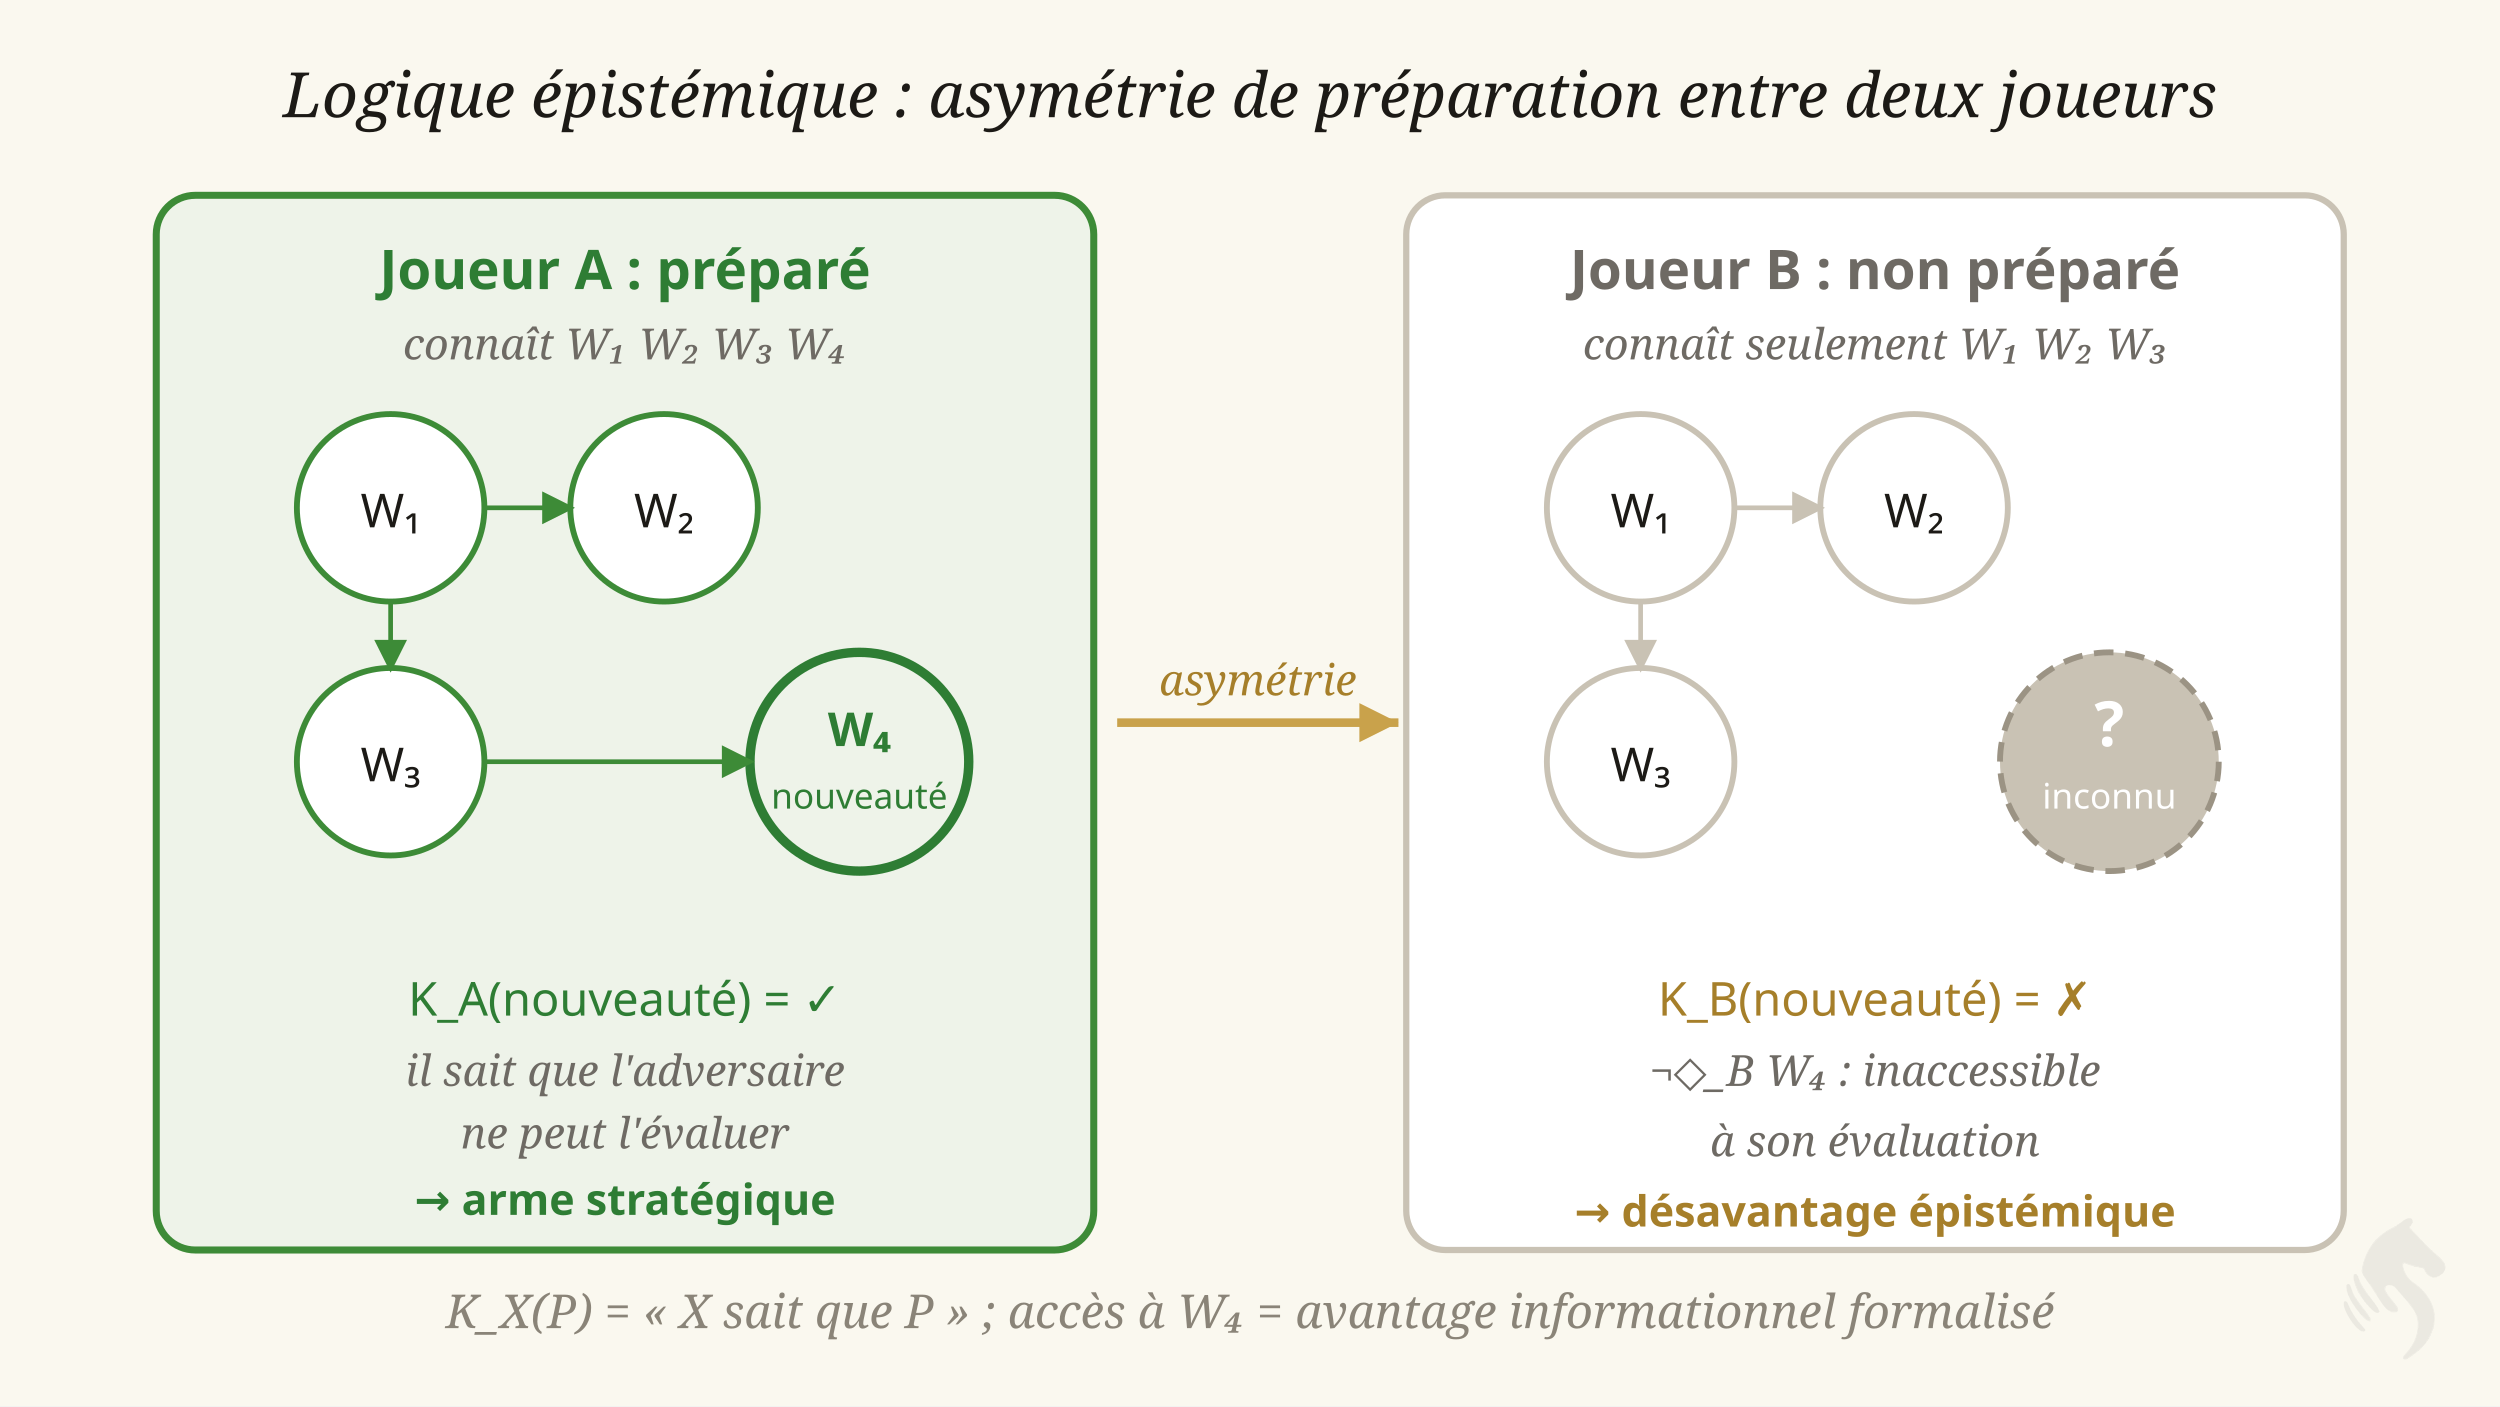
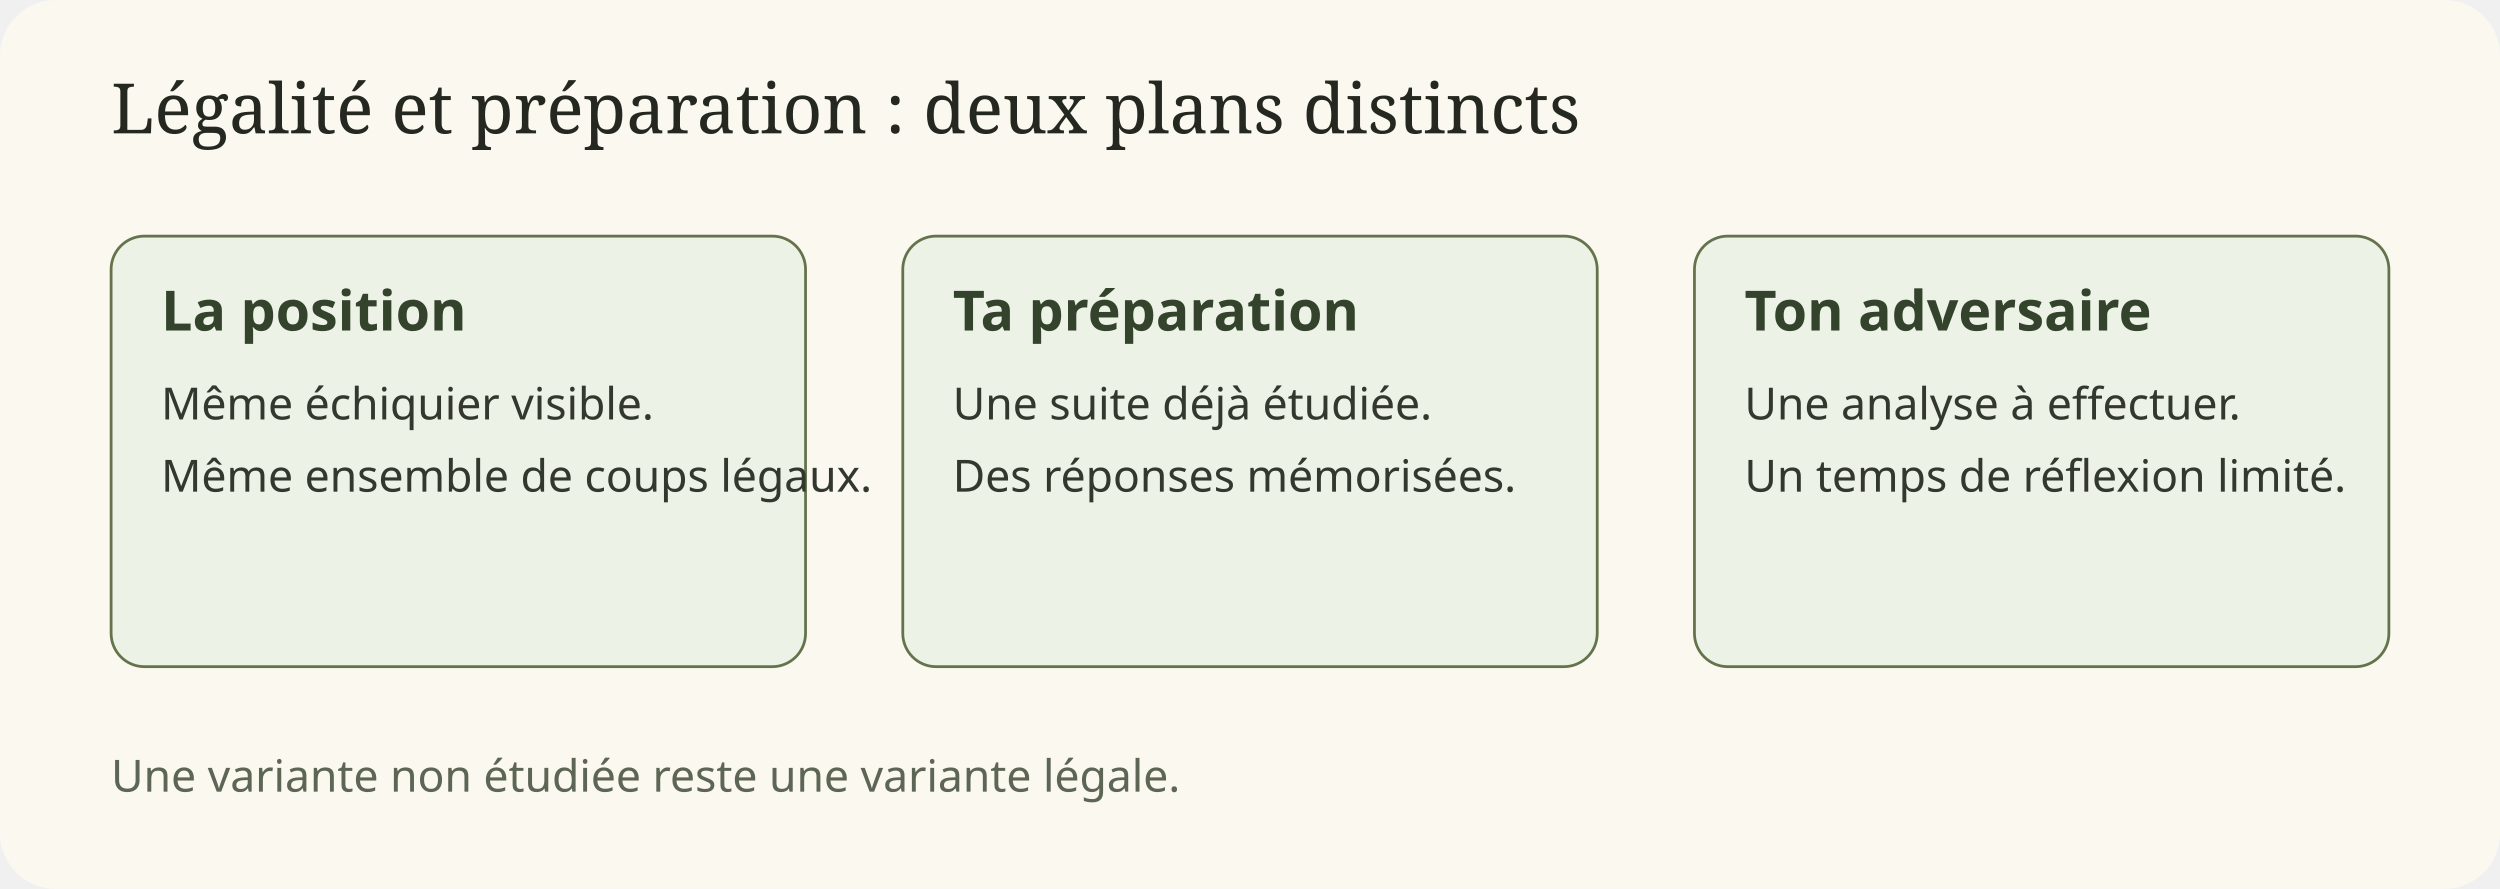
- <svg xmlns="http://www.w3.org/2000/svg" width="640" height="360" viewBox="0 0 640 360" role="img" aria-labelledby="lm3">
-   <rect width="640" height="360" fill="#faf8ef" />
-   <text x="320" y="30" text-anchor="middle" font-family="Georgia, serif" font-size="16" font-style="italic" fill="#1c1a16">Logique épistémique : asymétrie de préparation entre deux joueurs</text>
-   <rect x="40" y="50" width="240" height="270" rx="10" fill="#eef3e9" stroke="#3d8b37" stroke-width="1.8" />
-   <text x="160" y="74" text-anchor="middle" font-family="system-ui, sans-serif" font-size="14" font-weight="700" fill="#2e7d34">Joueur A : préparé</text>
-   <text x="160" y="92" text-anchor="middle" font-family="Georgia, serif" font-size="11" font-style="italic" fill="#6e6a64">connaît W₁ W₂ W₃ W₄</text>
-   <circle cx="100" cy="130" r="24" fill="#fff" stroke="#3d8b37" stroke-width="1.5" />
-   <text x="100" y="135" text-anchor="middle" font-family="system-ui, sans-serif" font-size="12" fill="#1c1a16">W₁</text>
-   <circle cx="170" cy="130" r="24" fill="#fff" stroke="#3d8b37" stroke-width="1.5" />
-   <text x="170" y="135" text-anchor="middle" font-family="system-ui, sans-serif" font-size="12" fill="#1c1a16">W₂</text>
-   <circle cx="100" cy="195" r="24" fill="#fff" stroke="#3d8b37" stroke-width="1.5" />
-   <text x="100" y="200" text-anchor="middle" font-family="system-ui, sans-serif" font-size="12" fill="#1c1a16">W₃</text>
-   <circle cx="220" cy="195" r="28" fill="#eef3e9" stroke="#2e7d34" stroke-width="2.4" />
-   <text x="220" y="191" text-anchor="middle" font-family="system-ui, sans-serif" font-size="12" font-weight="700" fill="#2e7d34">W₄</text>
-   <text x="220" y="207" text-anchor="middle" font-family="system-ui, sans-serif" font-size="9" fill="#2e7d34">nouveauté</text>
-   <line x1="124" y1="130" x2="146" y2="130" stroke="#3d8b37" stroke-width="1.2" marker-end="url(#arr)" />
-   <line x1="100" y1="154" x2="100" y2="171" stroke="#3d8b37" stroke-width="1.2" marker-end="url(#arr)" />
-   <line x1="124" y1="195" x2="192" y2="195" stroke="#3d8b37" stroke-width="1.2" marker-end="url(#arr)" />
-   <text x="160" y="260" text-anchor="middle" font-family="system-ui, sans-serif" font-size="12" fill="#2e7d34">K_A(nouveauté) = ✓</text>
-   <text x="160" y="278" text-anchor="middle" font-family="Georgia, serif" font-size="11" font-style="italic" fill="#6e6a64">il sait que l'adversaire</text>
-   <text x="160" y="294" text-anchor="middle" font-family="Georgia, serif" font-size="11" font-style="italic" fill="#6e6a64">ne peut l'évaluer</text>
-   <text x="160" y="311" text-anchor="middle" font-family="system-ui, sans-serif" font-size="11" font-weight="700" fill="#2e7d34">→ arme stratégique</text>
-   <rect x="360" y="50" width="240" height="270" rx="10" fill="#fff" stroke="#c9c2b4" stroke-width="1.6" />
-   <text x="480" y="74" text-anchor="middle" font-family="system-ui, sans-serif" font-size="14" font-weight="700" fill="#6e6a64">Joueur B : non préparé</text>
-   <text x="480" y="92" text-anchor="middle" font-family="Georgia, serif" font-size="11" font-style="italic" fill="#6e6a64">connaît seulement W₁ W₂ W₃</text>
-   <circle cx="420" cy="130" r="24" fill="#fff" stroke="#c9c2b4" stroke-width="1.5" />
-   <text x="420" y="135" text-anchor="middle" font-family="system-ui, sans-serif" font-size="12" fill="#1c1a16">W₁</text>
-   <circle cx="490" cy="130" r="24" fill="#fff" stroke="#c9c2b4" stroke-width="1.5" />
-   <text x="490" y="135" text-anchor="middle" font-family="system-ui, sans-serif" font-size="12" fill="#1c1a16">W₂</text>
-   <circle cx="420" cy="195" r="24" fill="#fff" stroke="#c9c2b4" stroke-width="1.5" />
-   <text x="420" y="200" text-anchor="middle" font-family="system-ui, sans-serif" font-size="12" fill="#1c1a16">W₃</text>
-   <circle cx="540" cy="195" r="28" fill="#c9c2b4" stroke="#9b9384" stroke-width="1.5" stroke-dasharray="5 3" />
-   <text x="540" y="191" text-anchor="middle" font-family="system-ui, sans-serif" font-size="16" font-weight="700" fill="#fff">?</text>
-   <text x="540" y="207" text-anchor="middle" font-family="system-ui, sans-serif" font-size="9" fill="#fff">inconnu</text>
-   <line x1="444" y1="130" x2="466" y2="130" stroke="#c9c2b4" stroke-width="1.2" marker-end="url(#arr2)" />
-   <line x1="420" y1="154" x2="420" y2="171" stroke="#c9c2b4" stroke-width="1.2" marker-end="url(#arr2)" />
-   <text x="480" y="260" text-anchor="middle" font-family="system-ui, sans-serif" font-size="12" fill="#a67f2a">K_B(nouveauté) = ✗</text>
-   <text x="480" y="278" text-anchor="middle" font-family="Georgia, serif" font-size="11" font-style="italic" fill="#6e6a64">¬◇_B W₄ : inaccessible</text>
-   <text x="480" y="296" text-anchor="middle" font-family="Georgia, serif" font-size="11" font-style="italic" fill="#6e6a64">à son évaluation</text>
-   <text x="480" y="314" text-anchor="middle" font-family="system-ui, sans-serif" font-size="11" font-weight="700" fill="#a67f2a">→ désavantage épistémique</text>
-   <line x1="286" y1="185" x2="358" y2="185" stroke="#c9a24b" stroke-width="2.2" />
-   <polygon points="358,185 348,180 348,190" fill="#c9a24b" />
-   <text x="322" y="178" text-anchor="middle" font-family="Georgia, serif" font-size="11" font-style="italic" fill="#a67f2a">asymétrie</text>
-   <defs>
-     <marker id="arr" markerWidth="7" markerHeight="7" refX="6" refY="3.5" orient="auto">
-       <polygon points="0 0, 7 3.5, 0 7" fill="#3d8b37" />
-     </marker>
-     <marker id="arr2" markerWidth="7" markerHeight="7" refX="6" refY="3.5" orient="auto">
-       <polygon points="0 0, 7 3.5, 0 7" fill="#c9c2b4" />
-     </marker>
-   </defs>
-   <text x="320" y="340" text-anchor="middle" font-family="Georgia, serif" font-size="12" font-style="italic" fill="#8a8478">K_X(P) = « X sait que P » ; accès à W₄ = avantage informationnel formalisé</text>
-   <g id="wm" opacity="0.07" transform="translate(600.0,311.9) scale(0.0416)" aria-hidden="true">
-     <g fill="#1e1e1e" fill-rule="evenodd">
-       <path d="M411.5-.5h-16a76 76 0 0 0-24.5 12q-.62-.7-1.5-1l-2 4a4 4 0 0 1-1.5-1 7 7 0 0 1-2.5 3.5 253 253 0 0 0-17 13q-1.42.93-2.5-.5-5.2 7.95-14.5 9a9.4 9.4 0 0 1-4 6q2.3.02 1.5 2A461 461 0 0 1 278.5 73q-13.2 7.95-26 16.5-1.59-1.38 0-3-2.35.35-4 2 .9.98 2 2-92.12 67.08-125.5 177a1316 1316 0 0 0-10 44 51.2 51.2 0 0 0 4.5 31q.1 3.33-2 1l4.5 11q1-2 2 0l5 10 1-1q6 10.95 13 21a651 651 0 0 1 18.5 25 3.4 3.4 0 0 1 1.5-3q21.52 33 43 66 .3 3.4-2.5 1v2a1542 1542 0 0 1 21 32q1 0 1 1a319 319 0 0 0 25 35 160 160 0 0 0 27 25 3.1 3.1 0 0 1 1-3q23.18 14.62 49 5.5 5-2.83 4-8.5-.15-4.6-1.5-9a618 618 0 0 0-55.5-73.5q3-.91 5 1.5a23.5 23.5 0 0 0-7-9q.63 2.4 2 4.5-.17 2.58-1.5.5a364 364 0 0 1-17.5-26.5 50 50 0 0 1-4.5-22.5q.9-4.71 3-9 .63 1.88 2.5 2a7 7 0 0 1 2-3q9.28-8.1 22-8a86 86 0 0 1 23 4.5 11 11 0 0 1 3 4.5q2.58-1.75 5 .5l21.5 23.5q.74 1.95.5 4 3.56 1 6 4a1094 1094 0 0 0 30 34.5l-1 1q3.7 2.7 7.5 5.5a23 23 0 0 1 2 5l5 3a22 22 0 0 0 5.5 8 11.5 11.5 0 0 0 4 4 3.9 3.9 0 0 0-2-3.5q1.7-1.12 3 .5a705 705 0 0 1 42 57.5q-.65 1.46-2 1.5a169 169 0 0 1 10 19 3.8 3.8 0 0 0-.5 4q1 2 2 0 1.4 2.05 2.5 4-.25-2.55.5-5a185 185 0 0 1 11 83q-1 2-2 0a9 9 0 0 0-1.5-4v9a2.3 2.3 0 0 0 1.5-1q.75 10.55-1 21a337 337 0 0 1-18 56l-2.5 3q-1.2-.69-1-2a36 36 0 0 0-4 7 5.2 5.2 0 0 0 3.5-4 4.3 4.3 0 0 1 0 4 350 350 0 0 1-33 52 1108 1108 0 0 1-30 35q-7.17 20.32 13.5 14.5a34 34 0 0 1 6-3 1496 1496 0 0 1 54-37 942 942 0 0 0 29-27q1.25-1.03 2 .5a11 11 0 0 0-3 4q1.35-1.65 2.5 0a29 29 0 0 1 4.5-6 40 40 0 0 0 9-10.5l6-4-1-1a25 25 0 0 1 8.5-7.5q-1.47-2.67 1-5 .22 4.17 2.5 1.5-1.94-3.13 2-4l-1-1q1.48-3.25 4-5.5a8 8 0 0 0-3-1q37.8-53.63 47.5-119 8.4-83.08-38-152a364 364 0 0 0-28-35q-1.03-1.25.5-2 3.58 2.23 2-1l-4-2a5 5 0 0 1-3-.5 484 484 0 0 0-70-58q-.7-.62-1-1.5 1.05-.43 2-1v-3a6 6 0 0 1-5-2q-.66-.1-1 .5 3.72 2.61 0 3-34.57-32.88-46-79.5.2-2.3 2-3v-4q-1.94 5.58-3.5 0-1-9 0-18 2.16-6.4 8.5-8a78 78 0 0 1 22 7.5 403 403 0 0 0 66 18l9 3q-2.45.75-5 .5-1.59 1.6 0 3a16 16 0 0 1 6.5-1 7.3 7.3 0 0 1 2 3q1.38-2.6 3.5-2-1.1-2.32-4-2.5 15.09-2.3 25.5 8.5 5.35 10.23 10 21 12.95 20.94 36.5 28.5-1.88.63-2 2.5a30 30 0 0 0 12.5 3q4.43-.1 8-2 3.2 3.87 5.5-1 1.2.69 1 2a39 39 0 0 0 4.5-2l1 1q.69-1.87-1.5-2.5a12 12 0 0 0 7-3q1.88-1.1 3 .5 2.22-3.62 6-2a8.7 8.7 0 0 1 3-4 41 41 0 0 1 12-6.5l-2-1 5.5-3.5q.62.7 1.5 1 1.82-1.15 0-2.5 1.42-.93 2.5.5a5.8 5.8 0 0 1 .5-4 39 39 0 0 1 6-4.5q-1.55-2.25.5-4.5 3.25-3.5 5-8 1.38-.64 2.5-1-.8-1.05-2-1.5 1.85-5.82 3-11.5v-10h-1q-.85 6-2.5 12-.16-4.46.5-9a63 63 0 0 0-12.5-31 478 478 0 0 0-45.5-44.5q3.06.72 6 2.5-3.15-3.9-7-7.5l1-1q-1.4-1.05-2 .5 1.77 2.4-.5 4a781 781 0 0 1-67.5-65.5l1-.5a29 29 0 0 0 7 6 93 93 0 0 0-14-15 24.5 24.5 0 0 0-9-9.5l1-1a44 44 0 0 0-7-4.5q1.44 2.2 3.5 4 1 1.5 0 3l-72-76q-5.34-7.85 1.5-14.5 1.98-.8 2 1.5a69 69 0 0 1 6-3.5q-1.95-1.94 0-3.5a31 31 0 0 0 6-12q2.05.24 4-.5a79 79 0 0 0-1.5-17.5 94 94 0 0 0-5-10l-1 1a87 87 0 0 0-5.5-3" />
-       <path d="M325.5 44.5q-3.85 1.03-7 3.5a4.2 4.2 0 0 1-4.5-.5q-2.75 2.49-3.5 6-6.97 2.94-14 6-6.75 3.75-13.5 8-.62-.7-1.5-1a37.6 37.6 0 0 1-17 10.5 263 263 0 0 0-12 9.5q-1.59 1.62 0 3 12.8-8.55 26-16.5A461 461 0 0 0 327 46.5q.8-1.98-1.5-2m148 86-21-24a209 209 0 0 1-21-21.5l-8.5-8.5q-4.8-3.3-6-9-9.1-4.3-11.5-13a13 13 0 0 0 3-6q-.02-2.3-2-1.5-6.84 6.65-1.5 14.5l72 76q1-1.5 0-3a20 20 0 0 1-3.5-4m89 86a198 198 0 0 0-17.5-15q.4-2.17-.5-4-3.63-1.2-7-3a26 26 0 0 0-6-6 430 430 0 0 1-27-27.5 2.4 2.4 0 0 0-2-.5 29 29 0 0 1-7-6l-1 .5a781 781 0 0 0 67.5 65.5q2.27-1.6.5-4m-314-128a247 247 0 0 0-42 35.5 14.5 14.5 0 0 1-5 4l1 1a9.3 9.3 0 0 1-6 2.5 76 76 0 0 1-16 20q.3.88 1 1.5a9.4 9.4 0 0 0-5.5 6.5q-1-2-2 0-.93 1.42.5 2.5a25 25 0 0 0-6.5 8.5q-1.6 1.05-3.5 1.5 1.21.45 2 1.5a43 43 0 0 0-7 10 352 352 0 0 0-19.5 37 2.9 2.9 0 0 1-2.5 1 3.3 3.3 0 0 0 2 1.5 47 47 0 0 1-3.5 5.5l-12 34q-.98-1.8-1.5 0 1.4 1.9.5 4a33 33 0 0 1-3.5 5.5q.78.84 1 2a212 212 0 0 0-10 49.5 36 36 0 0 0 7 20q2.1 2.33 2-1a51.2 51.2 0 0 1-4.5-31 1316 1316 0 0 1 10-44q33.38-109.92 125.5-177-1.1-1.02-2-2m376 206q-.5-10.25-5-19.5 1.5-4.37-1.5-.5l-6.5-11q-5.55-3.6-7.5-10l-1 1q-3.75-5.75-9.5-9.5l1-1a850 850 0 0 0-9-7q1.14-2.04-1.5-3.5-1.08 1.43-2.5.5-2.84-1.65-2-4a5 5 0 0 0-3-.5 5 5 0 0 0-.5-3l-1 1a7 7 0 0 0-4.5-3 21 21 0 0 0-6-2.5 478 478 0 0 1 45.5 44.5 63 63 0 0 1 12.5 31q-.66 4.54-.5 9 1.65-6 2.5-12m-259 3v-1q-2.22-5.79 1-11.5l-2-2a67 67 0 0 0 1.5-5.5q.93 7.1 3.5 1-2.43-3.37 2-4a4.3 4.3 0 0 1 2.5 3q.45-1.21 1.5-2 2.3.75 4 2a326 326 0 0 1 28 10.5q11.4 3.22 23 6 1.05 1.6 1.5 3.5 1-4 2 0 1.08-1.43 2.5-.5-1.81 1.35 0 2.5 3.25-.47 7-2 1.85.03 3 1 5.83.22 11 2h5q2.55.25 5-.5l-9-3a403 403 0 0 1-66-18 78 78 0 0 0-22-7.5q-6.34 1.6-8.5 8-1 9 0 18 1.56 5.58 3.5 0m109 6a4.7 4.7 0 0 1 4 3q3.6-3.98 6 1l1-2 4 2a65 65 0 0 1 7.5 10q1.1 3.55 2.5 7-1.77 2.95 2 4 13.35 23.91 39 33 .12-1.87 2-2.5-23.55-7.56-36.5-28.5a305 305 0 0 0-10-21q-10.41-10.8-25.5-8.5 2.9.18 4 2.5m-410 86a9 9 0 0 0 1.5-4 310 310 0 0 0 37.5 86q-1.1 1.02-2 2a40 40 0 0 0 8.5 12 139 139 0 0 0 15 21q2.31 2.97 1.5 6 5.9 1.14 7.5 7 5.7 2.47 5 8 3.8 1.06 6.5 4 20.24 25.5 46 45.5a39 39 0 0 0 20 5 46 46 0 0 1 9-7.5 818 818 0 0 1-10-21.5q1.43-1.08.5-2.5a27 27 0 0 1-3.5-2 185 185 0 0 0-16-23.5q1.43-1.08.5-2.5a13.3 13.3 0 0 1-5.5-5 617 617 0 0 0-22.5-29v-4l-1 1a13 13 0 0 1-4.5-6 11.5 11.5 0 0 1-4-4q-.03 2.3-2 1.5A471 471 0 0 1 97 390.5q-1.8-3.04-.5-6 1.02.54 2 1a9 9 0 0 0-2-4.5q3.83-2.28-1-2.5a597 597 0 0 1-7-18.5l2-1a3.3 3.3 0 0 1-2-3.5 3.1 3.1 0 0 1-3-1q-7.35-19.46-24-8 1.03 2.34-.5 5a97 97 0 0 0 3.5 38" />
-       <path d="M365.5 301.5q-1.8.7-2 3 11.43 46.62 46 79.5 3.72-.39 0-3 .34-.6 1-.5-2.4-2.22-5-4.5l2-2q-2.45-.75-5-.5a8.4 8.4 0 0 0-.5-4q-1.72 1.44-3-1a28 28 0 0 1-3.5-6q-.5 2-1 0a143 143 0 0 1-18-31q-6.22-11.64-9-27a7 7 0 0 0-2-3m-211 174a45 45 0 0 1-9.5-15q-1 2-2 0a41 41 0 0 0-6-9l-1-5-1 1a989 989 0 0 1-17.5-25.5q.7-.62 1-1.5a7.7 7.7 0 0 1-5-6 163 163 0 0 1-15-29q-.98-.46-2-1-1.3 2.96.5 6a471 471 0 0 0 55.5 86.5q1.97.8 2-1.5m-90-86q-2.05 2.77 1.5 4 3.6 16.25 9.5 30.5-2.48 3.62 2 3.5 3.65 9.3 8 18.5l-1 1a11.4 11.4 0 0 1 6 8q-.7.62-1 1.5a10.5 10.5 0 0 1 3.5 5l1-1a62 62 0 0 0 7.5 13q.9-.98 2-2a310 310 0 0 1-37.5-86 9 9 0 0 1-1.5 4m48 210a3.9 3.9 0 0 0-2-3.5q1.7-1.12 3 .5a127 127 0 0 0 39 32q11.3 4.6 8.5-7a147 147 0 0 0-17-32 1467 1467 0 0 0-40-51 554 554 0 0 1-48.5-75l1-1q.84 5.22 6 5a51.6 51.6 0 0 1-11.5-27l-1 2a159 159 0 0 0-11-31 14.3 14.3 0 0 0-10.5-8q-3.2.01-6 1.5-2.85 3.45-6 6.5-.87 16.85 3 33.5a3.6 3.6 0 0 1-2 2q1.38.56 2.5 1.5 3.15 9.81 6.5 19.5-1.21.45-2 1.5a29 29 0 0 0 5.5 7A256 256 0 0 0 55.5 525l-2 1a6.4 6.4 0 0 0 4 1.5 332 332 0 0 0 38.5 53l3.5 5.5-1 1q1.9 1.67 3.5.5a36 36 0 0 0 10.5 12m303-214q-.95.57-2 1 .3.88 1 1.5a484 484 0 0 1 70 58q1.42.72 3 .5a43 43 0 0 0-10-12.5l1-1q-2.66 1.47-5-1a36 36 0 0 0-10-10q1.81-1.35 0-2.5a8 8 0 0 1-3.5 0q-4.57-5.7-10-8a13 13 0 0 0-6.5-5.5 11.5 11.5 0 0 1-3.5-4.5q-.62.7-1.5 1a17.7 17.7 0 0 0-8-5.5q-2.84-1.65-2-4-7.47-2.25-13-7.5m-254 24a526 526 0 0 1 23.5 37 55 55 0 0 1 9 15l1-1a65 65 0 0 0 8.5 13q2.8 2.4 2.5-1-21.48-33-43-66a3.4 3.4 0 0 0-1.5 3m111 63q.16-.93 1-1.5a7 7 0 0 1-3.5-2.5 17.5 17.5 0 0 0-5.5-8q3.7-4.18-2.5-5a41 41 0 0 1-7.5-18.5l2-3a7.2 7.2 0 0 1-2-4.5 3.1 3.1 0 0 0 3-1 37 37 0 0 0-1-7q-1.87-.12-2.5-2a36 36 0 0 0-3 9 50 50 0 0 0 4.5 22.5 364 364 0 0 0 17.5 26.5q1.33 2.08 1.5-.5-1.37-2.1-2-4.5m-272 45v19q2.55 12.15 7 24 15.37 37.49 37 68a54 54 0 0 0 9 12.5q-1.58 2.58 2 3l-1 1 5.5 4.5a82 82 0 0 0 9 12q6.5 6.26 12.5 13 9.5 6.75 17.5 15l1-1q4.56 3.52 9 7l1-2a89 89 0 0 0 13.5 3.5q13.85-4.6 6.5-17.5-1.73 1.44-3-1a307 307 0 0 1-13.5-16 16 16 0 0 0-6-5.5q1.43-1.08.5-2.5a27.2 27.2 0 0 1-12.5-15 3.1 3.1 0 0 1-3-1q-7.5-10.25-15.5-20-.93-1.42.5-2.5a16 16 0 0 1-6-5.5 880 880 0 0 1-19-29.5q.7-.62 1-1.5a8 8 0 0 1-4-4 94 94 0 0 1-12.5-26l-1 1q-3.8-4.62-1.5-10a3.1 3.1 0 0 1-3-1 198 198 0 0 1-7-15.5l1-1a55 55 0 0 1-9-11q-2.85-1.46-6-2l3-1a22 22 0 0 0-9 2 11.4 11.4 0 0 0-4 6.5m277 51a48 48 0 0 0 12 5q-.57 3.66 2 2a5.3 5.3 0 0 1 3.5 3l1-2a45 45 0 0 0 26 0q.45 1.21 1.5 2 1.27-3.4 4-2 1.81-1.15 0-2.5l3-1.5a21 21 0 0 0 3.5-4q1.4-8.23-1.5-16 .3-.88 1-1.5-5.22-1.95-4-7a193 193 0 0 1-18-23.5 16 16 0 0 0-3.5-3q-4.05-7.43-9-12a284 284 0 0 0-14-17q-.75-1.58.5-3a19 19 0 0 1-6-4 4.35 4.35 0 0 0-5-1.5 618 618 0 0 1 55.5 73.5q1.35 4.4 1.5 9 1 5.67-4 8.5-25.82 9.12-49-5.5a3.1 3.1 0 0 0-1 3m115-56a264 264 0 0 1 16 22q-1.7 3.04 1.5 1a494 494 0 0 1 16.5 23l7 10q1.35-.04 2-1.5a705 705 0 0 0-42-57.5q-1.3-1.62-3-.5a3.9 3.9 0 0 1 2 3.5" />
-       <path d="M112.5 599.5q7 9.5 16 17 2 0 2 2 6.9 3.77 11 8.5l13 5.5a5.7 5.7 0 0 0 6 0q2.07 3.94 4 0-3.37-1.23-.5-3 .22-6.86.5-13.5l-3-3.5 3-2.5q-4.58-.9-7.5-4.5a79 79 0 0 0-10.5-16.5q2.67 1.47 5-1a12 12 0 0 1-8.5-3.5 92 92 0 0 0-17.5-23.5l2-1-6.5-4.5a2294 2294 0 0 1-34.5-47q-1 0-1-1-5.27-4.75-4-11.5-2.25-3.25-3.5.5A227 227 0 0 1 61.5 469q.84-.57 1-1.5-5.16.22-6-5l-1 1a554 554 0 0 0 48.5 75 1467 1467 0 0 1 40 51q10.5 14.98 17 32 2.8 11.6-8.5 7a127 127 0 0 1-39-32q-1.3-1.62-3-.5a3.9 3.9 0 0 1 2 3.5m335-4a3349 3349 0 0 1 7.5 35q2.3 19.53.5 39a9 9 0 0 1 1.5 4q1 2 2 0a185 185 0 0 0-11-83q-.75 2.45-.5 5m44-147q1.58 3.23-2 1-1.53.75-.5 2a364 364 0 0 1 28 35q46.4 68.92 38 152-9.7 65.37-47.5 119 1.46.15 3 1a12 12 0 0 0 3.5-6q1.58 1.52 3.5.5-1.16-8.12 7-11-1.6-1.75 1-2.5-.12-8.5 6-14-.81-.1-1-1a3.1 3.1 0 0 1 3-1 5.4 5.4 0 0 1 3-5.5q-1.2-.45-2-1.5a67 67 0 0 0 4.5-10l1 2a9 9 0 0 1 2.5-5l-1-2a6.3 6.3 0 0 1 4-.5 6.5 6.5 0 0 0-3-3 225 225 0 0 1 11-24.5q-.53-1.8-1.5 0-.3-4.51 1-9l1 1a67 67 0 0 0 1.5-13q7.4-.7 1-5a232 232 0 0 0 2-53l.5-5q.57.84 1.5 1a8 8 0 0 0-2.5-5q-6.56-49.08-31.5-89 2.03-1.77-.5-3l-1 1a696 696 0 0 1-17.5-26q-2.18-1.53-1-3.5-3.93-.91-5-4.5-1.26-.5-1-2a69 69 0 0 0-6.5-5q-.69-1.87 1.5-2.5a14 14 0 0 0-4-2.5m-36 230a273 273 0 0 1-13.5 57q-1.4.82-2.5 2 2.69 6.4-4 8.5l2 1a30 30 0 0 0-3 8.5q-.2 1.31 1 2l2.5-3a337 337 0 0 0 18-56 89 89 0 0 0 1-21q-.57.84-1.5 1m-25 84a185 185 0 0 1-24 38l-2.5 6a25 25 0 0 0-6.5 7q-13.95 16.7-28.5 33-1.16 4.05-3.5 7.5-1.35 4.25-1 8a16 16 0 0 1 6 5.5h14a20 20 0 0 1 10-3.5q1.71-1.12 0-2.5a81 81 0 0 0 18.5-12q.62.7 1.5 1a71 71 0 0 1 2-4q1-2 2 0 1.7-4.54 4.5-1a38 38 0 0 1 4.5-6.5 189 189 0 0 0 30.5-23.5q4.55 3.9 4-3a4.6 4.6 0 0 1 4.5-2v-3a5 5 0 0 0 3-.5 41 41 0 0 1 3-5.5 11 11 0 0 1 3-4q-.75-1.53-2-.5a942 942 0 0 1-29 27 1496 1496 0 0 0-54 37 34 34 0 0 0-6 3q-20.67 5.82-13.5-14.5a1108 1108 0 0 0 30-35 350 350 0 0 0 33-52 4.3 4.3 0 0 0 0-4 5.2 5.2 0 0 1-3.5 4" />
-     </g>
-   </g>
+ <svg xmlns="http://www.w3.org/2000/svg" viewBox="0 0 900 320" role="img" aria-labelledby="titre">
+   <rect width="900" height="320" rx="20" fill="#faf8ef" />
+   <text x="40" y="48" font-family="Georgia,serif" font-size="25" fill="#252820">Légalité et préparation : deux plans distincts</text>
+   <rect x="40" y="85" width="250" height="155" rx="12" fill="#edf2e7" stroke="#64734b" />
+   <text x="58" y="119" font-family="system-ui,sans-serif" font-size="20" font-weight="600" fill="#33432c">La position</text>
+   <text x="58" y="151" font-family="system-ui,sans-serif" font-size="16" fill="#33382e">Même échiquier visible.</text>
+   <text x="58" y="177" font-family="system-ui,sans-serif" font-size="16" fill="#33382e">Même ensemble de coups légaux.</text>
+   <rect x="325" y="85" width="250" height="155" rx="12" fill="#edf2e7" stroke="#64734b" />
+   <text x="343" y="119" font-family="system-ui,sans-serif" font-size="20" font-weight="600" fill="#33432c">Ta préparation</text>
+   <text x="343" y="151" font-family="system-ui,sans-serif" font-size="16" fill="#33382e">Une suite déjà étudiée.</text>
+   <text x="343" y="177" font-family="system-ui,sans-serif" font-size="16" fill="#33382e">Des réponses mémorisées.</text>
+   <rect x="610" y="85" width="250" height="155" rx="12" fill="#edf2e7" stroke="#64734b" />
+   <text x="628" y="119" font-family="system-ui,sans-serif" font-size="20" font-weight="600" fill="#33432c">Ton adversaire</text>
+   <text x="628" y="151" font-family="system-ui,sans-serif" font-size="16" fill="#33382e">Une analyse à effectuer.</text>
+   <text x="628" y="177" font-family="system-ui,sans-serif" font-size="16" fill="#33382e">Un temps de réflexion limité.</text>
+   <text x="40" y="285" font-family="system-ui,sans-serif" font-size="16" fill="#5d6555">Une variante non étudiée reste une variante légale.</text>
</svg>
